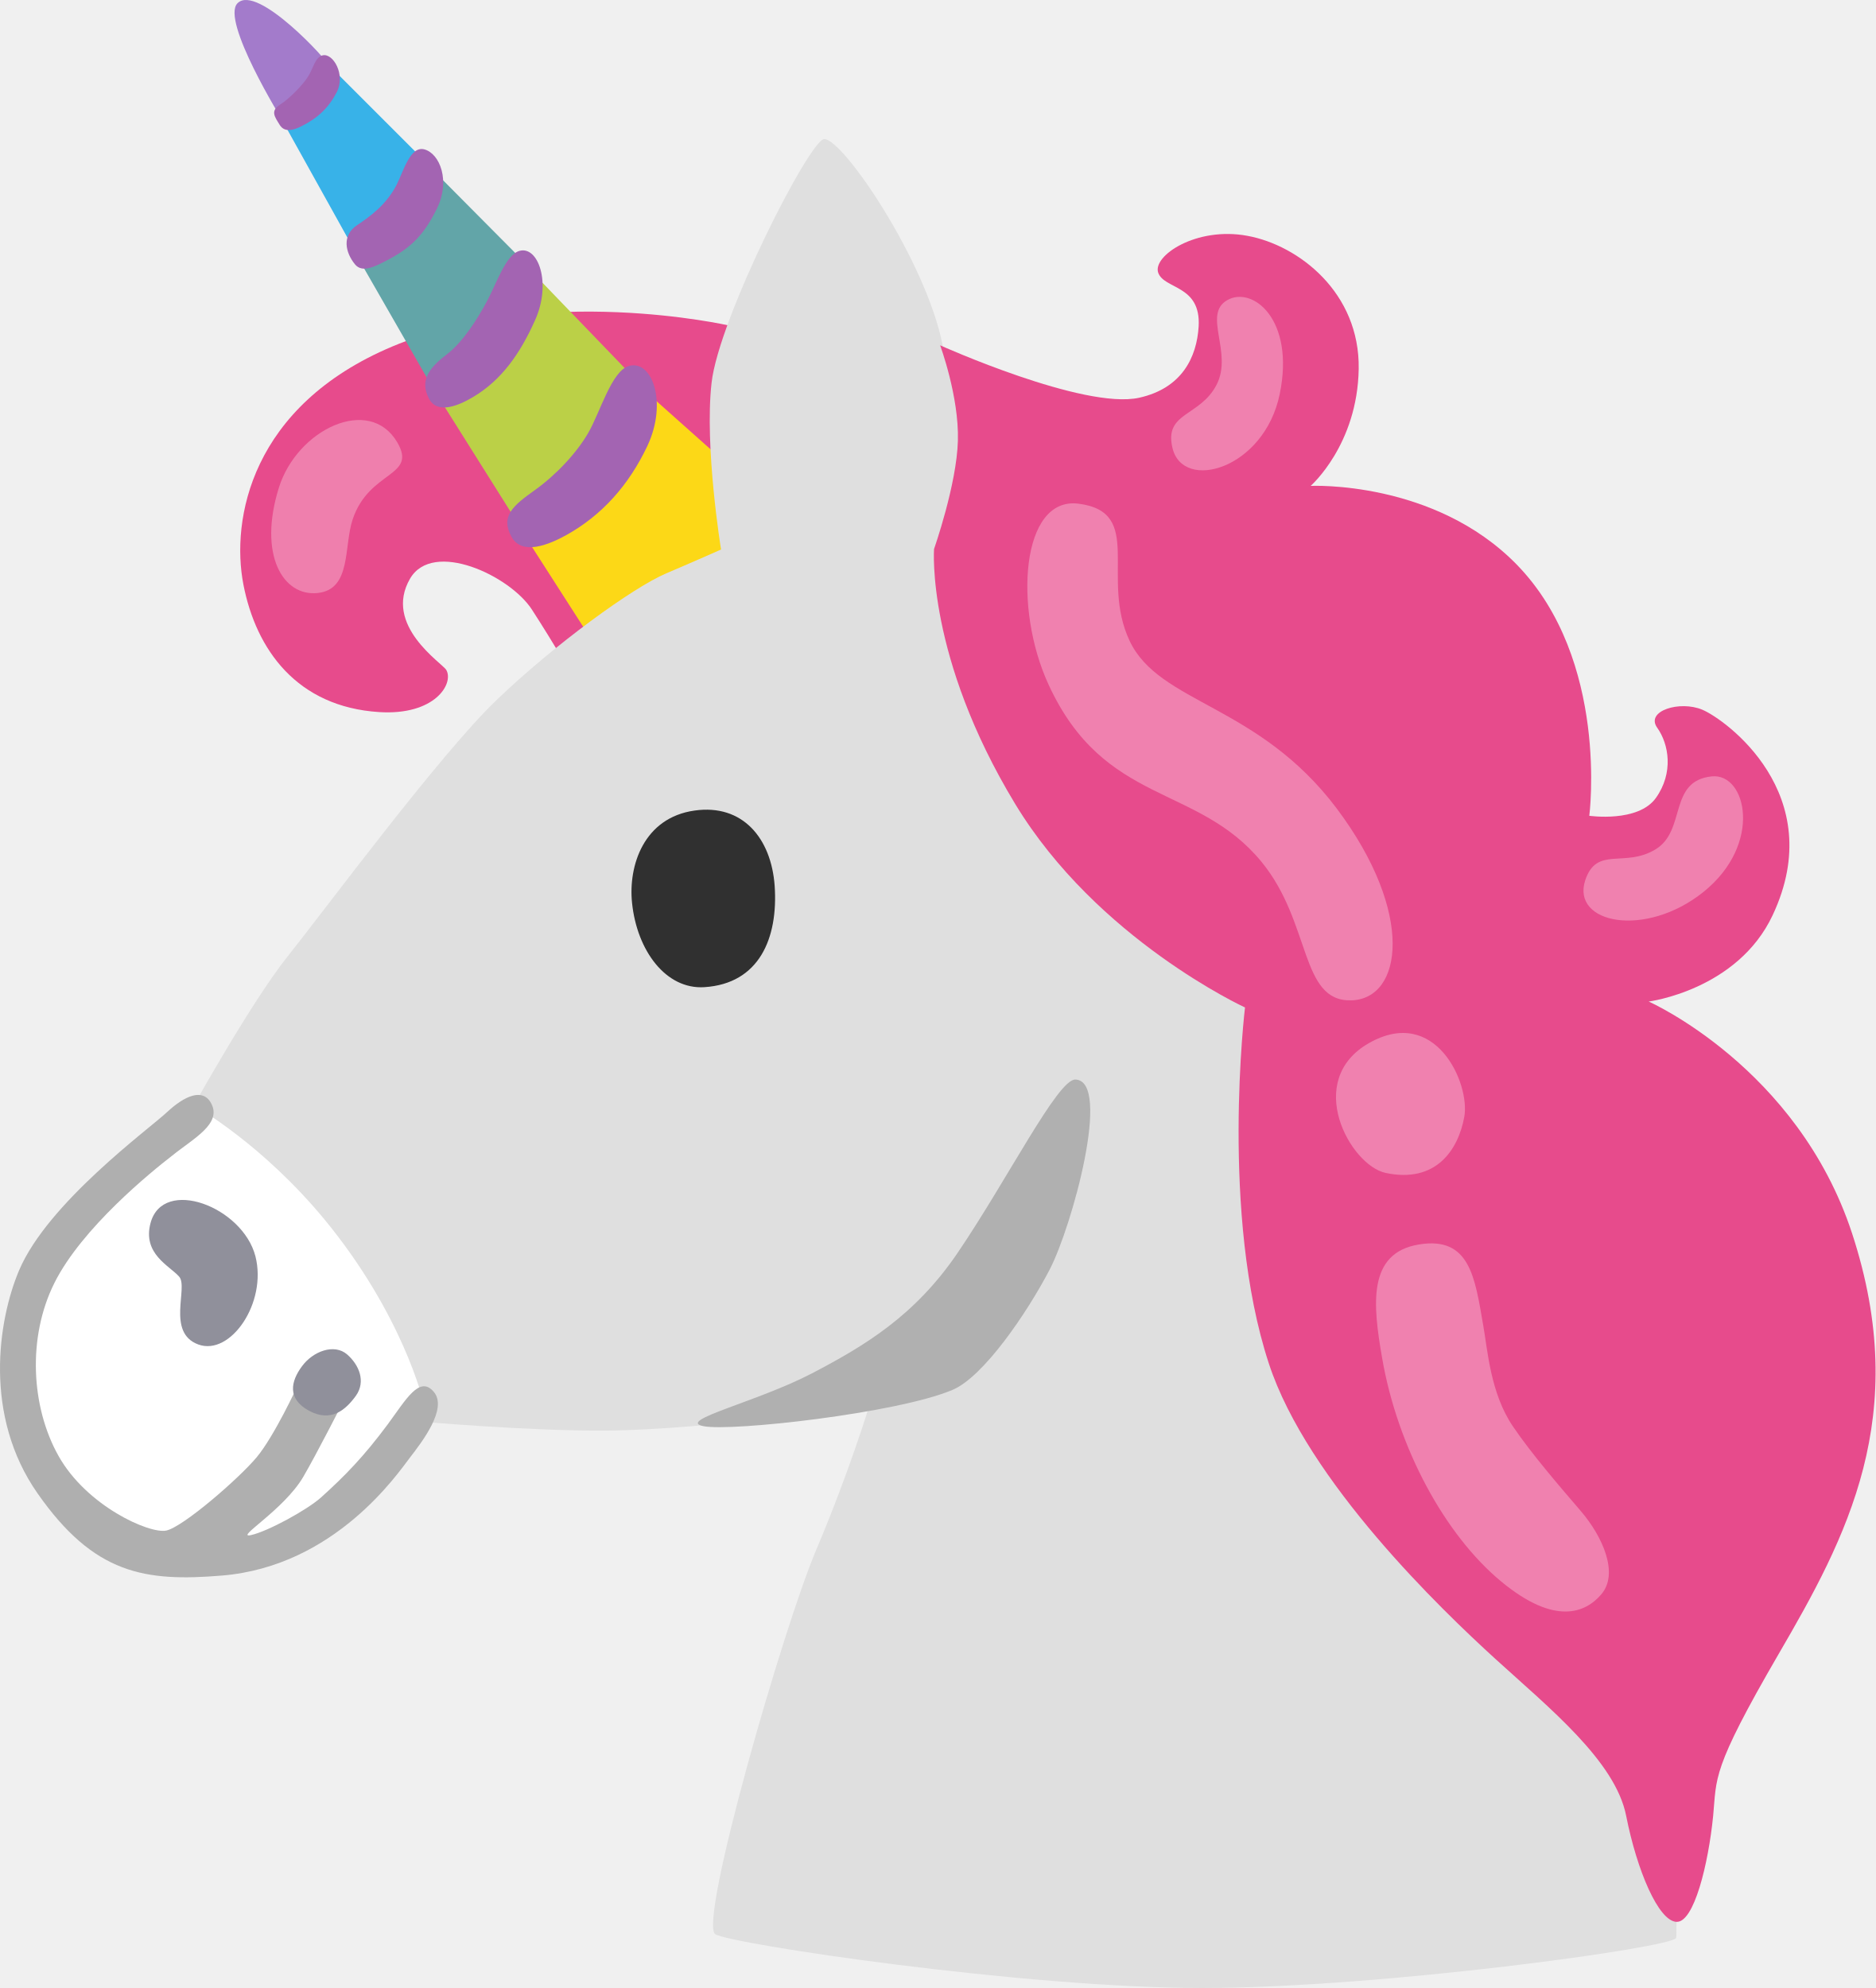
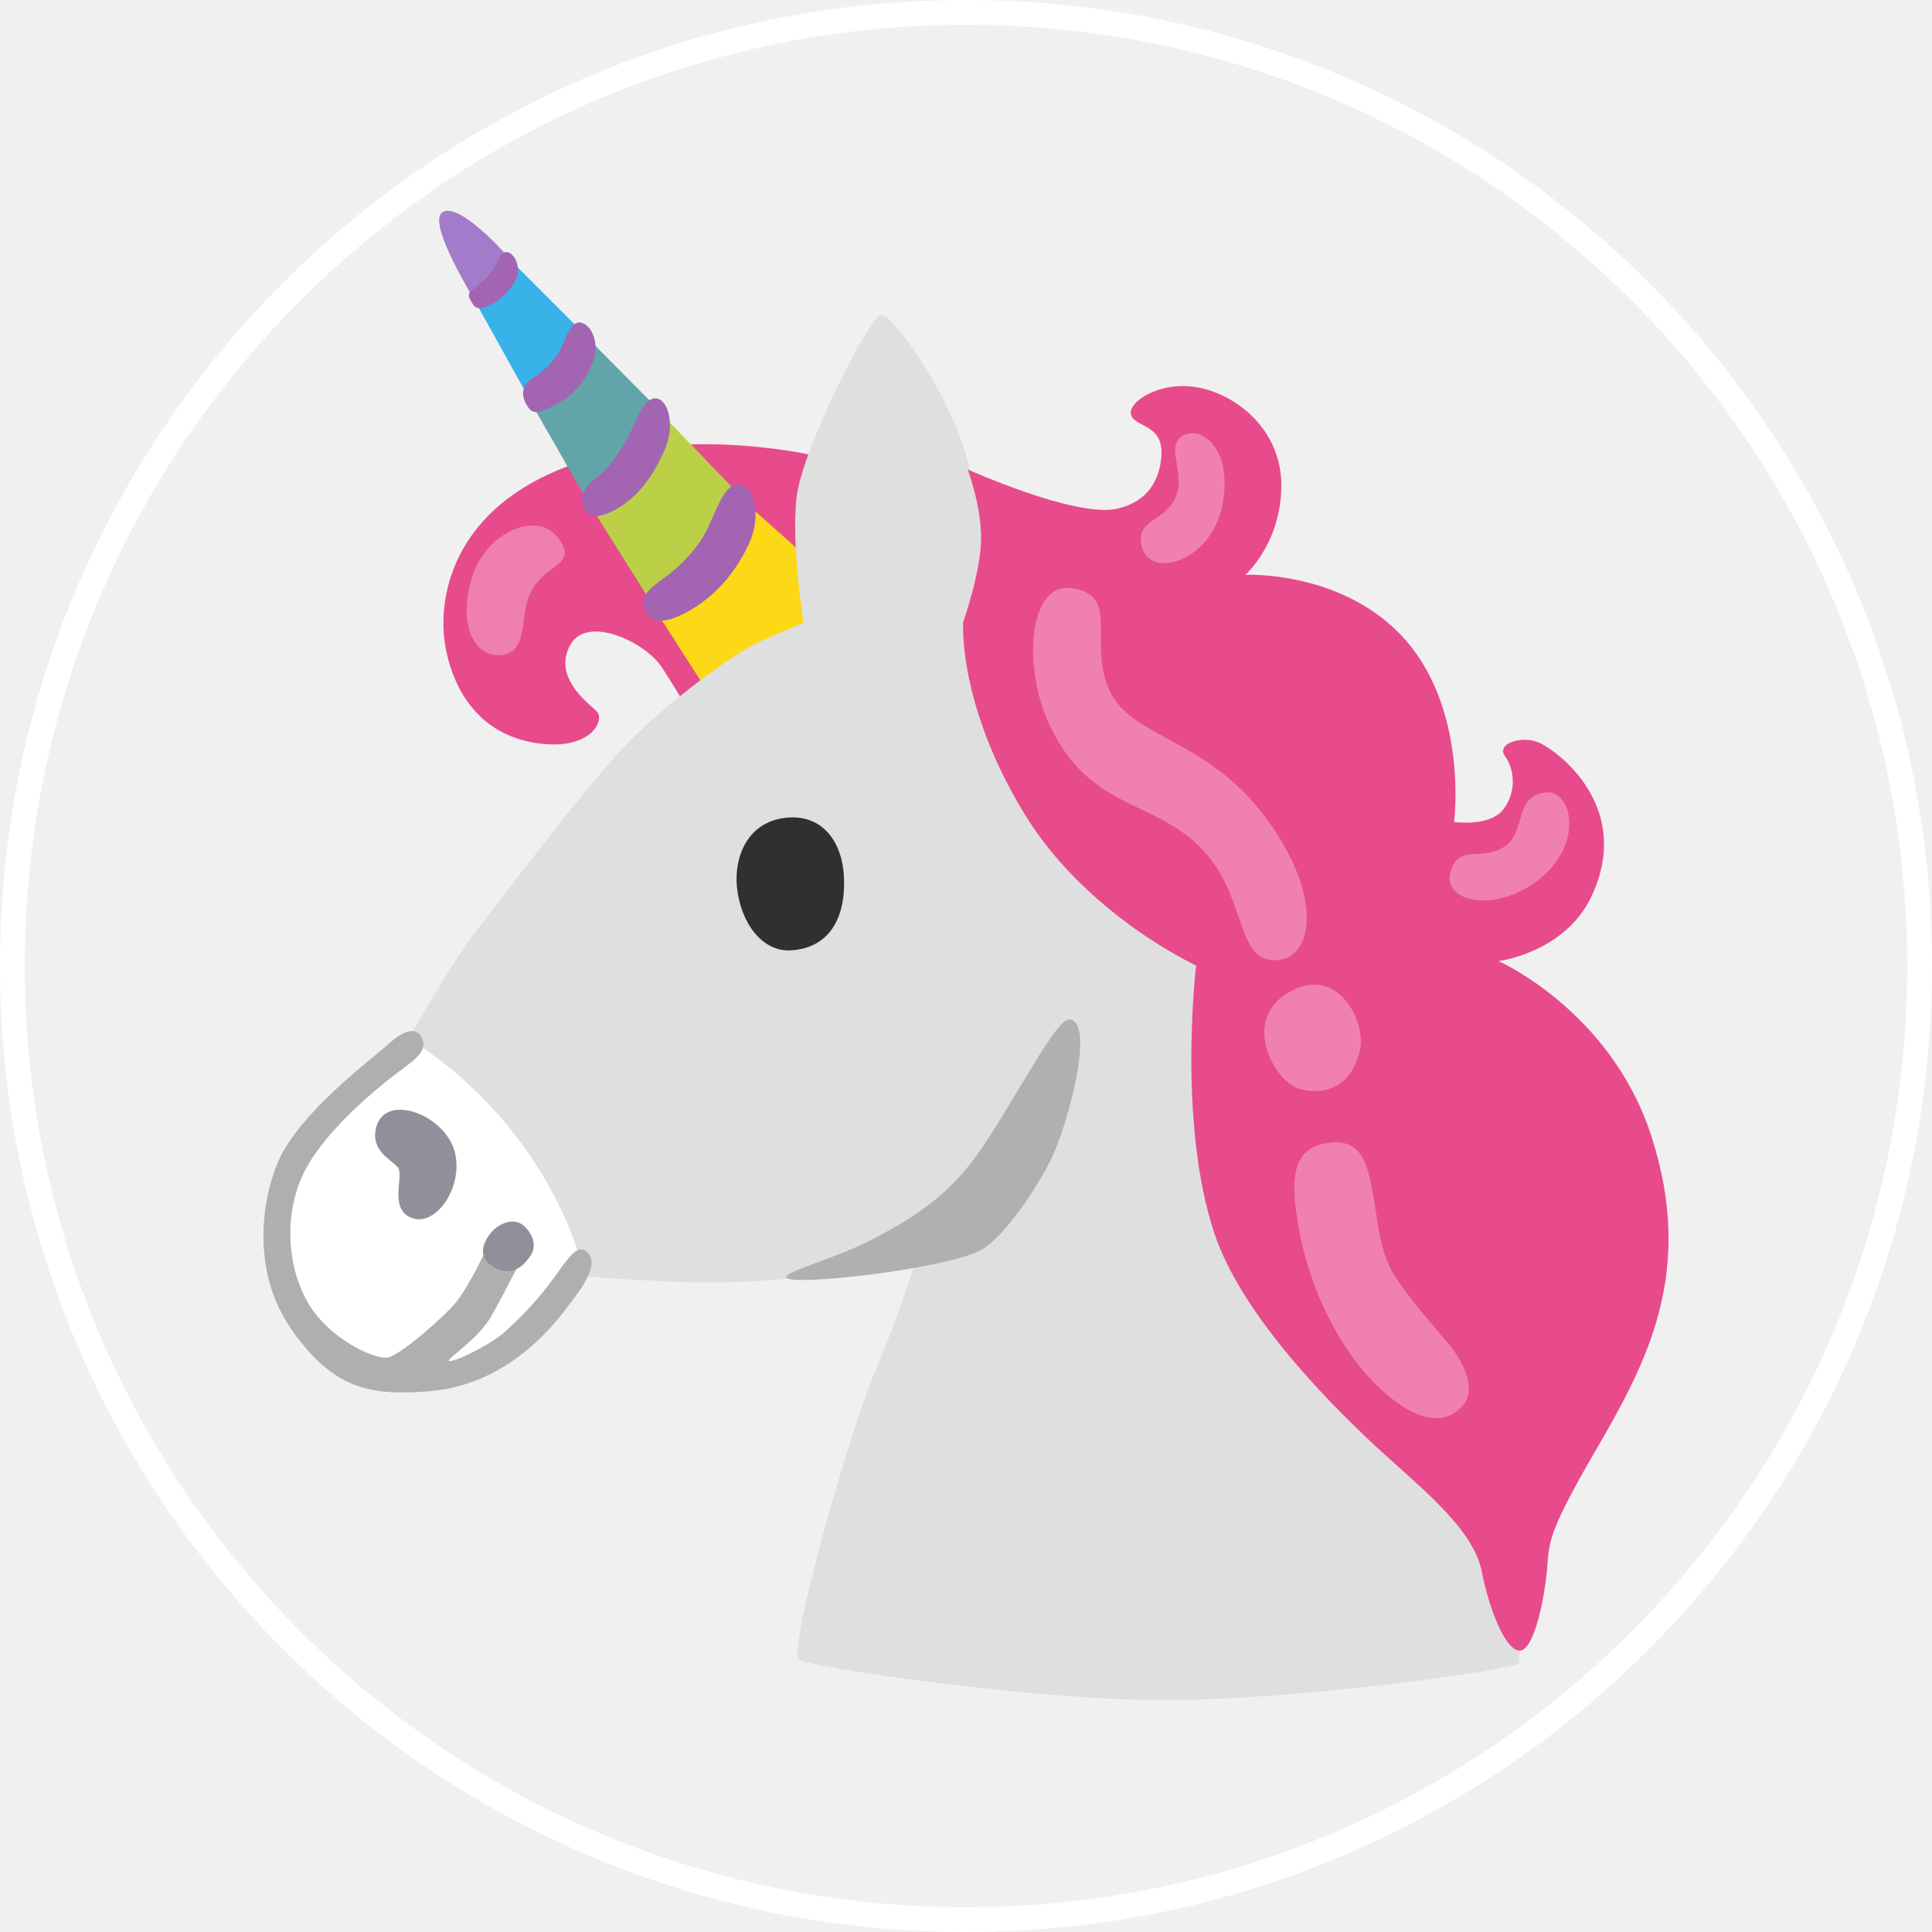
- <svg xmlns="http://www.w3.org/2000/svg" version="1.1" id="Layer_3" x="0px" y="0px" viewBox="0 0 400 424.004" xml:space="preserve" width="400" height="424.004">
+ <svg xmlns="http://www.w3.org/2000/svg" version="1.1" id="Layer_3" x="0px" y="0px" viewBox="0 0 550 550" xml:space="preserve" width="550" height="550">
  <defs id="defs53" />
-   <path style="fill:#e74b8c;stroke-width:3.608" d="m 155.471,69.427 c 0,0 -39.618,-9.057 -71.803,4.474 -30.164,12.701 -34.458,36.912 -31.752,50.803 2.706,13.892 11.438,26.051 28.938,27.17 11.943,0.758 15.984,-6.098 14.325,-8.984 -0.866,-1.479 -13.531,-9.49 -7.722,-19.484 4.871,-8.335 21.288,-0.649 25.979,6.603 4.402,6.783 10.175,16.598 10.175,16.598 0,0 49.793,-21.324 48.747,-22.696 -1.046,-1.371 -16.886,-54.484 -16.886,-54.484 z" id="path2" />
-   <polygon style="fill:#fcd817" points="43.06,43.53 53.34,39.03 50.43,32.51 46.11,28.66 39.03,37.25 " id="polygon4" transform="matrix(3.608189,0,0,3.608189,-28.87148,-20.0921)" />
-   <path style="fill:#ef7fad;stroke-width:3.608" d="m 75.225,110.741 c -1.948,5.737 -0.216,14.938 -7.433,15.732 -7.433,0.83 -12.809,-8.155 -8.299,-22.515 3.897,-12.376 19.268,-19.737 25.221,-9.634 4.366,7.433 -5.954,5.917 -9.49,16.417 z" id="path6" />
-   <path style="fill:#bbd047;stroke-width:3.608" d="m 111.271,55.716 c -1.01,1.696 -18.618,27.603 -18.618,27.603 l 16.922,26.917 20.314,-10.319 4.222,-20.495 z" id="path8" />
-   <polygon style="fill:#62a5a8" points="37.29,26.26 39.08,21.15 33.49,15.52 29.22,20.91 33.4,28.19 " id="polygon10" transform="matrix(3.608189,0,0,3.608189,-28.87148,-20.0921)" />
-   <polygon style="fill:#38b2e8" points="31.57,18.76 33.3,15.28 27.67,9.65 24.72,12.75 29.08,20.59 " id="polygon12" transform="matrix(3.608189,0,0,3.608189,-28.87148,-20.0921)" />
-   <path style="fill:#a37bcb;stroke-width:3.608" d="M 50.653,0.691 C 47.009,4.335 60.287,25.768 60.287,25.768 c 0,0 9.814,-11.185 9.814,-11.835 0.036,-0.722 -15.227,-17.5 -19.448,-13.242 z" id="path14" />
-   <path style="fill:#a364b2;stroke-width:3.608" d="m 134.147,78.051 c 4.907,-1.371 8.299,7.794 3.897,17.103 -3.933,8.299 -9.634,14.721 -17.283,18.979 -3.789,2.093 -9.49,4.402 -11.691,0.325 -2.381,-4.366 0.325,-6.603 5.088,-9.995 4.366,-3.139 8.804,-7.794 11.33,-12.196 2.526,-4.402 4.979,-13.206 8.66,-14.216 z" id="path16" />
-   <path style="fill:#a364b2;stroke-width:3.608" d="m 110.765,53.515 c 3.969,-1.155 6.928,6.783 3.356,14.757 -3.175,7.108 -7.108,12.773 -13.242,16.417 -3.031,1.804 -7.649,3.789 -9.417,0.289 -1.912,-3.753 -0.108,-6.386 3.716,-9.309 3.536,-2.67 6.603,-7.577 8.624,-11.33 2.057,-3.753 4.005,-9.959 6.964,-10.825 z" id="path18" />
-   <path style="fill:#a364b2;stroke-width:3.608" d="m 90.524,31.866 c 3.283,0.902 5.593,6.711 2.634,12.665 -2.634,5.304 -5.196,8.118 -10.319,10.825 -2.562,1.335 -5.521,3.031 -7.144,1.01 -2.057,-2.526 -2.814,-6.134 0.397,-8.299 2.959,-1.985 6.278,-4.402 8.479,-8.624 1.479,-2.923 2.923,-8.407 5.954,-7.577 z" id="path20" />
-   <path style="fill:#a364b2;stroke-width:3.608" d="m 68.802,11.804 c 2.237,-0.541 4.979,4.149 2.995,7.902 -1.768,3.356 -4.041,5.484 -7.505,7.216 -1.696,0.866 -3.608,1.371 -4.618,-0.253 -1.082,-1.768 -2.093,-2.995 0.072,-4.366 1.985,-1.263 4.763,-4.113 5.917,-5.917 1.155,-1.768 1.479,-4.149 3.139,-4.582 z" id="path22" />
-   <path style="fill:#dfdfdf;stroke-width:3.608" d="m 152.548,412.53 c -3.644,-2.417 14.433,-65.272 21.541,-82.014 7.108,-16.778 11.33,-30.814 11.33,-30.814 0,0 -34.025,5.232 -56.035,5.412 -16.778,0.144 -41.133,-2.021 -41.133,-2.021 L 39.468,239.084 c 0,0 13.711,-24.896 21.83,-35.036 8.118,-10.175 32.51,-43.19 44.705,-54.844 12.196,-11.691 28.938,-23.886 36.082,-26.917 7.108,-3.031 11.691,-5.088 11.691,-5.088 0,0 -3.572,-21.83 -2.021,-35.541 1.515,-13.711 20.964,-51.994 24.031,-51.994 4.077,0 21.685,26.087 25.221,43.84 3.572,17.752 42.18,67.545 42.18,67.545 l 112.756,213.352 c 0,0 2.021,56.901 1.515,58.922 -0.505,2.021 -62.999,10.68 -101.101,10.68 -38.102,0 -100.741,-9.417 -103.808,-11.474 z" id="path24" />
-   <path style="fill:#b0b0b0;stroke-width:3.608" d="m 229.367,230.244 c -3.753,-0.18 -14.469,21.288 -25.221,37.092 -9.057,13.278 -19.665,19.665 -30.994,25.582 -11.691,6.098 -29.046,10.067 -23.128,11.258 5.917,1.191 41.242,-2.742 53.076,-7.722 6.675,-2.778 15.984,-16.526 20.747,-25.654 4.763,-9.129 13.314,-40.231 5.521,-40.556 z" id="path26" />
-   <path style="fill:#303030;stroke-width:3.608" d="m 165.213,188.966 c 0.758,11.185 -3.32,20.819 -14.974,21.577 -8.227,0.541 -14.397,-7.794 -15.443,-17.969 -0.83,-7.938 2.49,-18.185 13.35,-19.701 10.211,-1.443 16.345,5.881 17.067,16.093 z" id="path28" />
-   <path style="fill:#e74b8c;stroke-width:3.608" d="m 200.501,73.649 c 0,0 30.634,13.783 42.432,11.185 9.129,-2.021 12.304,-8.624 12.701,-15.227 0.505,-8.876 -7.361,-7.866 -8.624,-11.438 -1.263,-3.572 8.118,-9.923 19.051,-7.866 10.933,2.021 23.958,12.124 23.706,28.36 -0.253,16.237 -10.247,24.969 -10.247,24.969 0,0 26.34,-1.263 43.948,16.778 19.809,20.314 15.479,53.582 15.479,53.582 0,0 10.428,1.515 14.216,-3.825 3.789,-5.34 2.778,-11.438 0.253,-14.974 -2.526,-3.572 4.835,-5.845 9.634,-3.825 4.835,2.021 27.134,18.005 15.01,43.803 -7.505,16.02 -26.448,18.438 -26.448,18.438 0,0 31.752,14.036 43.37,49.432 12.773,38.968 -1.191,64.875 -15.66,89.736 -14.469,24.897 -13.17,26.376 -13.964,34.53 -1.01,10.175 -4.077,22.876 -7.866,22.587 -3.825,-0.253 -8.371,-10.933 -10.68,-22.587 -2.273,-11.691 -16.526,-23.128 -27.927,-33.52 -11.402,-10.392 -40.051,-37.85 -48.278,-62.963 -10.428,-31.752 -5.088,-75.952 -5.088,-75.952 0,0 -31.5,-14.469 -49.035,-43.443 -18.979,-31.355 -17.283,-54.339 -17.283,-54.339 0,0 4.835,-13.711 5.088,-23.128 0.253,-9.417 -3.789,-20.314 -3.789,-20.314 z" id="path30" />
-   <path style="fill:#f081af;stroke-width:3.608" d="m 250.042,95.514 c 2.201,9.453 19.556,4.582 22.876,-11.438 3.32,-16.02 -5.845,-23.128 -11.185,-20.062 -5.34,3.031 1.263,11.185 -2.273,18.041 -3.536,6.856 -11.221,5.809 -9.417,13.459 z" id="path32" />
-   <path style="fill:#f081af;stroke-width:3.608" d="m 338.081,187.74 c -3.031,9.237 12.809,12.448 25.221,2.49 12.737,-10.247 9.129,-25.402 1.768,-24.644 -9.345,0.974 -5.376,11.546 -11.979,15.551 -6.603,4.041 -12.556,-0.794 -15.01,6.603 z" id="path34" />
-   <path style="fill:#f081af;stroke-width:3.608" d="m 229.98,107.421 c -12.196,-1.515 -13.892,22.263 -6.35,38.608 11.943,25.907 31.752,21.072 45.463,37.85 10.608,12.989 8.118,29.731 19.051,29.479 10.933,-0.253 13.711,-18.546 -3.031,-40.881 -16.778,-22.335 -37.85,-22.335 -44.2,-35.793 -6.386,-13.495 3.283,-27.458 -10.933,-29.262 z" id="path36" />
-   <path style="fill:#f081af;stroke-width:3.608" d="m 291.933,222.486 c -13.964,7.974 -4.005,26.051 3.572,27.675 10.68,2.273 15.479,-4.835 16.778,-11.943 1.299,-7.108 -6.134,-23.85 -20.35,-15.732 z" id="path38" />
-   <path style="fill:#f081af;stroke-width:3.608" d="m 302.613,265.424 c -11.041,1.804 -9.814,12.881 -7.866,24.139 3.32,19.304 13.459,37.85 25.402,47.736 11.546,9.562 18.041,6.603 21.324,2.778 3.897,-4.474 0.253,-12.448 -4.33,-17.788 -4.582,-5.34 -10.5,-12.196 -14.469,-18.041 -4.835,-7.108 -5.412,-16.345 -6.35,-21.577 -1.768,-10.139 -2.814,-19.051 -13.711,-17.247 z" id="path40" />
-   <path style="fill:#ffffff;stroke-width:3.608" d="m 12.045,316.48 c 11.185,21.108 37.345,15.732 37.345,15.732 0,0 24.644,-11.185 24.644,-11.943 0,-0.758 16.237,-21.324 16.237,-21.324 0,0 -4.33,-18.546 -21.072,-38.86 C 55.957,244.063 42.029,236.198 42.029,236.198 l -30.489,27.422 c 0,0 -15.227,23.128 0.505,52.86 z" id="path42" />
-   <path style="fill:#90909b;stroke-width:3.608" d="m 32.107,260.842 c -1.768,6.603 4.077,9.129 6.098,11.438 2.021,2.273 -2.778,11.943 4.077,14.469 6.856,2.526 14.721,-8.876 12.196,-18.799 -2.742,-10.608 -19.701,-16.995 -22.371,-7.108 z" id="path44" />
-   <path style="fill:#afafaf;stroke-width:3.608" d="m 45.06,235.368 c -1.768,-3.392 -5.665,-1.696 -9.49,1.876 -3.825,3.572 -25.402,19.304 -31.499,33.7 -4.474,10.572 -7.685,30.958 3.933,47.556 12.051,17.247 22.876,18.907 39.365,17.536 24.139,-2.021 37.489,-21.83 40.051,-25.149 2.562,-3.32 8.118,-10.5 5.088,-14.036 -3.031,-3.572 -5.881,1.588 -9.814,6.928 -5.088,6.856 -9.129,11.005 -14.216,15.587 -2.959,2.67 -11.438,7.289 -14.974,8.046 -3.572,0.758 7.036,-5.34 11.185,-12.448 2.814,-4.799 8.624,-16.237 8.624,-16.237 l -9.923,-3.031 c 0,0 -4.835,10.5 -8.624,15.082 -3.825,4.582 -15.732,14.902 -19.304,15.66 -3.572,0.758 -17.031,-5.232 -23.02,-15.984 -5.773,-10.319 -6.675,-25.149 -0.83,-36.84 5.845,-11.691 20.567,-23.634 25.149,-27.17 4.51,-3.644 10.572,-6.747 8.299,-11.077 z" id="path46" />
-   <path style="fill:#90909b;stroke-width:3.608" d="m 74.034,288.877 c -2.742,-2.381 -7.289,-0.686 -9.634,2.526 -2.381,3.211 -3.211,6.928 1.515,9.49 4.727,2.526 7.794,-0.18 9.995,-3.211 2.165,-3.067 0.649,-6.603 -1.876,-8.804 z" id="path48" />
+   <path style="fill:#e74b8c;stroke-width:3.608" d="m 230.471,129.427 c 0,0 -39.618,-9.057 -71.803,4.474 -30.164,12.701 -34.458,36.912 -31.752,50.803 2.706,13.892 11.438,26.051 28.938,27.17 11.943,0.758 15.984,-6.098 14.325,-8.984 -0.866,-1.479 -13.531,-9.49 -7.722,-19.484 4.871,-8.335 21.288,-0.649 25.979,6.603 4.402,6.783 10.175,16.598 10.175,16.598 0,0 49.793,-21.324 48.747,-22.696 -1.046,-1.371 -16.886,-54.484 -16.886,-54.484 z" id="path2" />
+   <polygon style="fill:#fcd817" points="50.43,32.51 46.11,28.66 39.03,37.25 43.06,43.53 53.34,39.03 " id="polygon4" transform="matrix(3.608189,0,0,3.608189,46.12851,39.9079)" />
+   <path style="fill:#ef7fad;stroke-width:3.608" d="m 150.225,170.741 c -1.948,5.737 -0.216,14.938 -7.433,15.732 -7.433,0.83 -12.809,-8.155 -8.299,-22.515 3.897,-12.376 19.268,-19.737 25.221,-9.634 4.366,7.433 -5.954,5.917 -9.49,16.417 z" id="path6" />
+   <path style="fill:#bbd047;stroke-width:3.608" d="m 186.271,115.716 c -1.01,1.696 -18.618,27.603 -18.618,27.603 l 16.922,26.917 20.314,-10.319 4.222,-20.495 z" id="path8" />
+   <polygon style="fill:#62a5a8" points="33.49,15.52 29.22,20.91 33.4,28.19 37.29,26.26 39.08,21.15 " id="polygon10" transform="matrix(3.608189,0,0,3.608189,46.12851,39.9079)" />
+   <polygon style="fill:#38b2e8" points="27.67,9.65 24.72,12.75 29.08,20.59 31.57,18.76 33.3,15.28 " id="polygon12" transform="matrix(3.608189,0,0,3.608189,46.12851,39.9079)" />
+   <path style="fill:#a37bcb;stroke-width:3.608" d="m 125.653,60.691 c -3.644,3.644 9.634,25.077 9.634,25.077 0,0 9.814,-11.185 9.814,-11.835 0.036,-0.722 -15.227,-17.5 -19.448,-13.242 z" id="path14" />
+   <path style="fill:#a364b2;stroke-width:3.608" d="m 209.147,138.051 c 4.907,-1.371 8.299,7.794 3.897,17.103 -3.933,8.299 -9.634,14.721 -17.283,18.979 -3.789,2.093 -9.49,4.402 -11.691,0.325 -2.381,-4.366 0.325,-6.603 5.088,-9.995 4.366,-3.139 8.804,-7.794 11.33,-12.196 2.526,-4.402 4.979,-13.206 8.66,-14.216 z" id="path16" />
+   <path style="fill:#a364b2;stroke-width:3.608" d="m 185.765,113.515 c 3.969,-1.155 6.928,6.783 3.356,14.757 -3.175,7.108 -7.108,12.773 -13.242,16.417 -3.031,1.804 -7.649,3.789 -9.417,0.289 -1.912,-3.753 -0.108,-6.386 3.716,-9.309 3.536,-2.67 6.603,-7.577 8.624,-11.33 2.057,-3.753 4.005,-9.959 6.964,-10.825 z" id="path18" />
+   <path style="fill:#a364b2;stroke-width:3.608" d="m 165.524,91.866 c 3.283,0.902 5.593,6.711 2.634,12.665 -2.634,5.304 -5.196,8.118 -10.319,10.825 -2.562,1.335 -5.521,3.031 -7.144,1.01 -2.057,-2.526 -2.814,-6.134 0.397,-8.299 2.959,-1.984 6.278,-4.402 8.479,-8.624 1.479,-2.923 2.923,-8.407 5.954,-7.577 z" id="path20" />
+   <path style="fill:#a364b2;stroke-width:3.608" d="m 143.802,71.804 c 2.237,-0.541 4.979,4.149 2.995,7.902 -1.768,3.356 -4.041,5.484 -7.505,7.216 -1.696,0.866 -3.608,1.371 -4.618,-0.253 -1.082,-1.768 -2.093,-2.995 0.072,-4.366 1.985,-1.263 4.763,-4.113 5.917,-5.917 1.155,-1.768 1.479,-4.149 3.139,-4.582 z" id="path22" />
+   <path style="fill:#dfdfdf;stroke-width:3.608" d="m 227.548,472.53 c -3.644,-2.417 14.433,-65.272 21.541,-82.014 7.108,-16.778 11.33,-30.814 11.33,-30.814 0,0 -34.025,5.232 -56.035,5.412 -16.778,0.144 -41.133,-2.021 -41.133,-2.021 l -48.783,-64.009 c 0,0 13.711,-24.896 21.83,-35.036 8.118,-10.175 32.51,-43.19 44.705,-54.844 12.196,-11.691 28.938,-23.886 36.082,-26.917 7.108,-3.031 11.691,-5.088 11.691,-5.088 0,0 -3.572,-21.83 -2.021,-35.541 1.515,-13.711 20.964,-51.994 24.031,-51.994 4.077,0 21.685,26.087 25.221,43.839 3.572,17.752 42.18,67.545 42.18,67.545 l 112.756,213.352 c 0,0 2.021,56.901 1.515,58.922 -0.505,2.021 -62.999,10.68 -101.101,10.68 -38.102,0 -100.741,-9.417 -103.808,-11.474 z" id="path24" />
+   <path style="fill:#b0b0b0;stroke-width:3.608" d="m 304.367,290.244 c -3.753,-0.18 -14.469,21.288 -25.221,37.092 -9.057,13.278 -19.665,19.665 -30.994,25.582 -11.691,6.098 -29.046,10.067 -23.128,11.258 5.917,1.191 41.242,-2.742 53.076,-7.722 6.675,-2.778 15.984,-16.526 20.747,-25.654 4.763,-9.129 13.314,-40.231 5.521,-40.556 z" id="path26" />
+   <path style="fill:#303030;stroke-width:3.608" d="m 240.213,248.966 c 0.758,11.185 -3.32,20.819 -14.974,21.577 -8.227,0.541 -14.397,-7.794 -15.443,-17.969 -0.83,-7.938 2.49,-18.185 13.35,-19.701 10.211,-1.443 16.345,5.881 17.067,16.093 z" id="path28" />
+   <path style="fill:#e74b8c;stroke-width:3.608" d="m 275.501,133.649 c 0,0 30.634,13.783 42.432,11.185 9.129,-2.021 12.304,-8.624 12.701,-15.227 0.505,-8.876 -7.361,-7.866 -8.624,-11.438 -1.263,-3.572 8.118,-9.923 19.051,-7.866 10.933,2.021 23.958,12.124 23.706,28.36 -0.253,16.237 -10.247,24.969 -10.247,24.969 0,0 26.34,-1.263 43.948,16.778 19.809,20.314 15.479,53.582 15.479,53.582 0,0 10.428,1.515 14.216,-3.825 3.789,-5.34 2.778,-11.438 0.253,-14.974 -2.526,-3.572 4.835,-5.845 9.634,-3.825 4.835,2.021 27.134,18.005 15.01,43.803 -7.505,16.02 -26.448,18.438 -26.448,18.438 0,0 31.752,14.036 43.37,49.432 12.773,38.968 -1.191,64.875 -15.66,89.736 -14.469,24.897 -13.17,26.376 -13.964,34.53 -1.01,10.175 -4.077,22.876 -7.866,22.587 -3.825,-0.253 -8.371,-10.933 -10.68,-22.587 -2.273,-11.691 -16.526,-23.128 -27.927,-33.52 -11.402,-10.392 -40.051,-37.85 -48.278,-62.963 -10.428,-31.752 -5.088,-75.952 -5.088,-75.952 0,0 -31.5,-14.469 -49.035,-43.443 -18.979,-31.355 -17.283,-54.339 -17.283,-54.339 0,0 4.835,-13.711 5.088,-23.128 0.253,-9.417 -3.789,-20.314 -3.789,-20.314 z" id="path30" />
+   <path style="fill:#f081af;stroke-width:3.608" d="m 325.042,155.514 c 2.201,9.453 19.556,4.582 22.876,-11.438 3.32,-16.02 -5.845,-23.128 -11.185,-20.062 -5.34,3.031 1.263,11.185 -2.273,18.041 -3.536,6.856 -11.221,5.809 -9.417,13.459 z" id="path32" />
+   <path style="fill:#f081af;stroke-width:3.608" d="m 413.081,247.74 c -3.031,9.237 12.809,12.448 25.221,2.49 12.737,-10.247 9.129,-25.402 1.768,-24.644 -9.345,0.974 -5.376,11.546 -11.979,15.551 -6.603,4.041 -12.556,-0.794 -15.01,6.603 z" id="path34" />
+   <path style="fill:#f081af;stroke-width:3.608" d="m 304.98,167.421 c -12.196,-1.515 -13.892,22.263 -6.35,38.608 11.943,25.907 31.752,21.072 45.463,37.85 10.608,12.989 8.118,29.731 19.051,29.479 10.933,-0.253 13.711,-18.546 -3.031,-40.881 -16.778,-22.335 -37.85,-22.335 -44.2,-35.793 -6.386,-13.495 3.283,-27.458 -10.933,-29.262 z" id="path36" />
+   <path style="fill:#f081af;stroke-width:3.608" d="m 366.933,282.486 c -13.964,7.974 -4.005,26.051 3.572,27.675 10.68,2.273 15.479,-4.835 16.778,-11.943 1.299,-7.108 -6.134,-23.85 -20.35,-15.732 z" id="path38" />
+   <path style="fill:#f081af;stroke-width:3.608" d="m 377.613,325.424 c -11.041,1.804 -9.814,12.881 -7.866,24.139 3.32,19.304 13.459,37.85 25.402,47.736 11.546,9.562 18.041,6.603 21.324,2.778 3.897,-4.474 0.253,-12.448 -4.33,-17.788 -4.582,-5.34 -10.5,-12.196 -14.469,-18.041 -4.835,-7.108 -5.412,-16.345 -6.35,-21.577 -1.768,-10.139 -2.814,-19.051 -13.711,-17.247 z" id="path40" />
+   <path style="fill:#ffffff;stroke-width:3.608" d="m 87.045,376.48 c 11.185,21.108 37.345,15.732 37.345,15.732 0,0 24.644,-11.185 24.644,-11.943 0,-0.758 16.237,-21.324 16.237,-21.324 0,0 -4.33,-18.546 -21.072,-38.86 -13.242,-16.02 -27.17,-23.886 -27.17,-23.886 l -30.489,27.422 c 0,0 -15.227,23.128 0.505,52.86 z" id="path42" />
+   <path style="fill:#90909b;stroke-width:3.608" d="m 107.107,320.842 c -1.768,6.603 4.077,9.129 6.098,11.438 2.021,2.273 -2.778,11.943 4.077,14.469 6.856,2.526 14.721,-8.876 12.196,-18.799 -2.742,-10.608 -19.701,-16.995 -22.371,-7.108 z" id="path44" />
+   <path style="fill:#afafaf;stroke-width:3.608" d="m 120.06,295.368 c -1.768,-3.392 -5.665,-1.696 -9.49,1.876 -3.825,3.572 -25.402,19.304 -31.499,33.7 -4.474,10.572 -7.685,30.958 3.933,47.556 12.051,17.247 22.876,18.907 39.365,17.536 24.139,-2.021 37.489,-21.83 40.051,-25.149 2.562,-3.32 8.118,-10.5 5.088,-14.036 -3.031,-3.572 -5.881,1.588 -9.814,6.928 -5.088,6.856 -9.129,11.005 -14.216,15.587 -2.959,2.67 -11.438,7.289 -14.974,8.046 -3.572,0.758 7.036,-5.34 11.185,-12.448 2.814,-4.799 8.624,-16.237 8.624,-16.237 l -9.923,-3.031 c 0,0 -4.835,10.5 -8.624,15.082 -3.825,4.582 -15.732,14.902 -19.304,15.66 -3.572,0.758 -17.031,-5.232 -23.02,-15.984 -5.773,-10.319 -6.675,-25.149 -0.83,-36.84 5.845,-11.691 20.567,-23.634 25.149,-27.17 4.51,-3.644 10.572,-6.747 8.299,-11.077 z" id="path46" />
+   <path style="fill:#90909b;stroke-width:3.608" d="m 149.034,348.877 c -2.742,-2.381 -7.289,-0.686 -9.634,2.526 -2.381,3.211 -3.211,6.928 1.515,9.49 4.727,2.526 7.794,-0.18 9.995,-3.211 2.165,-3.067 0.649,-6.603 -1.876,-8.804 z" id="path48" />
+   <circle style="fill:none;fill-opacity:0;stroke:#ffffff;stroke-width:7.058;stroke-opacity:1" id="path2653" cx="275" cy="275" r="271.471" />
</svg>
